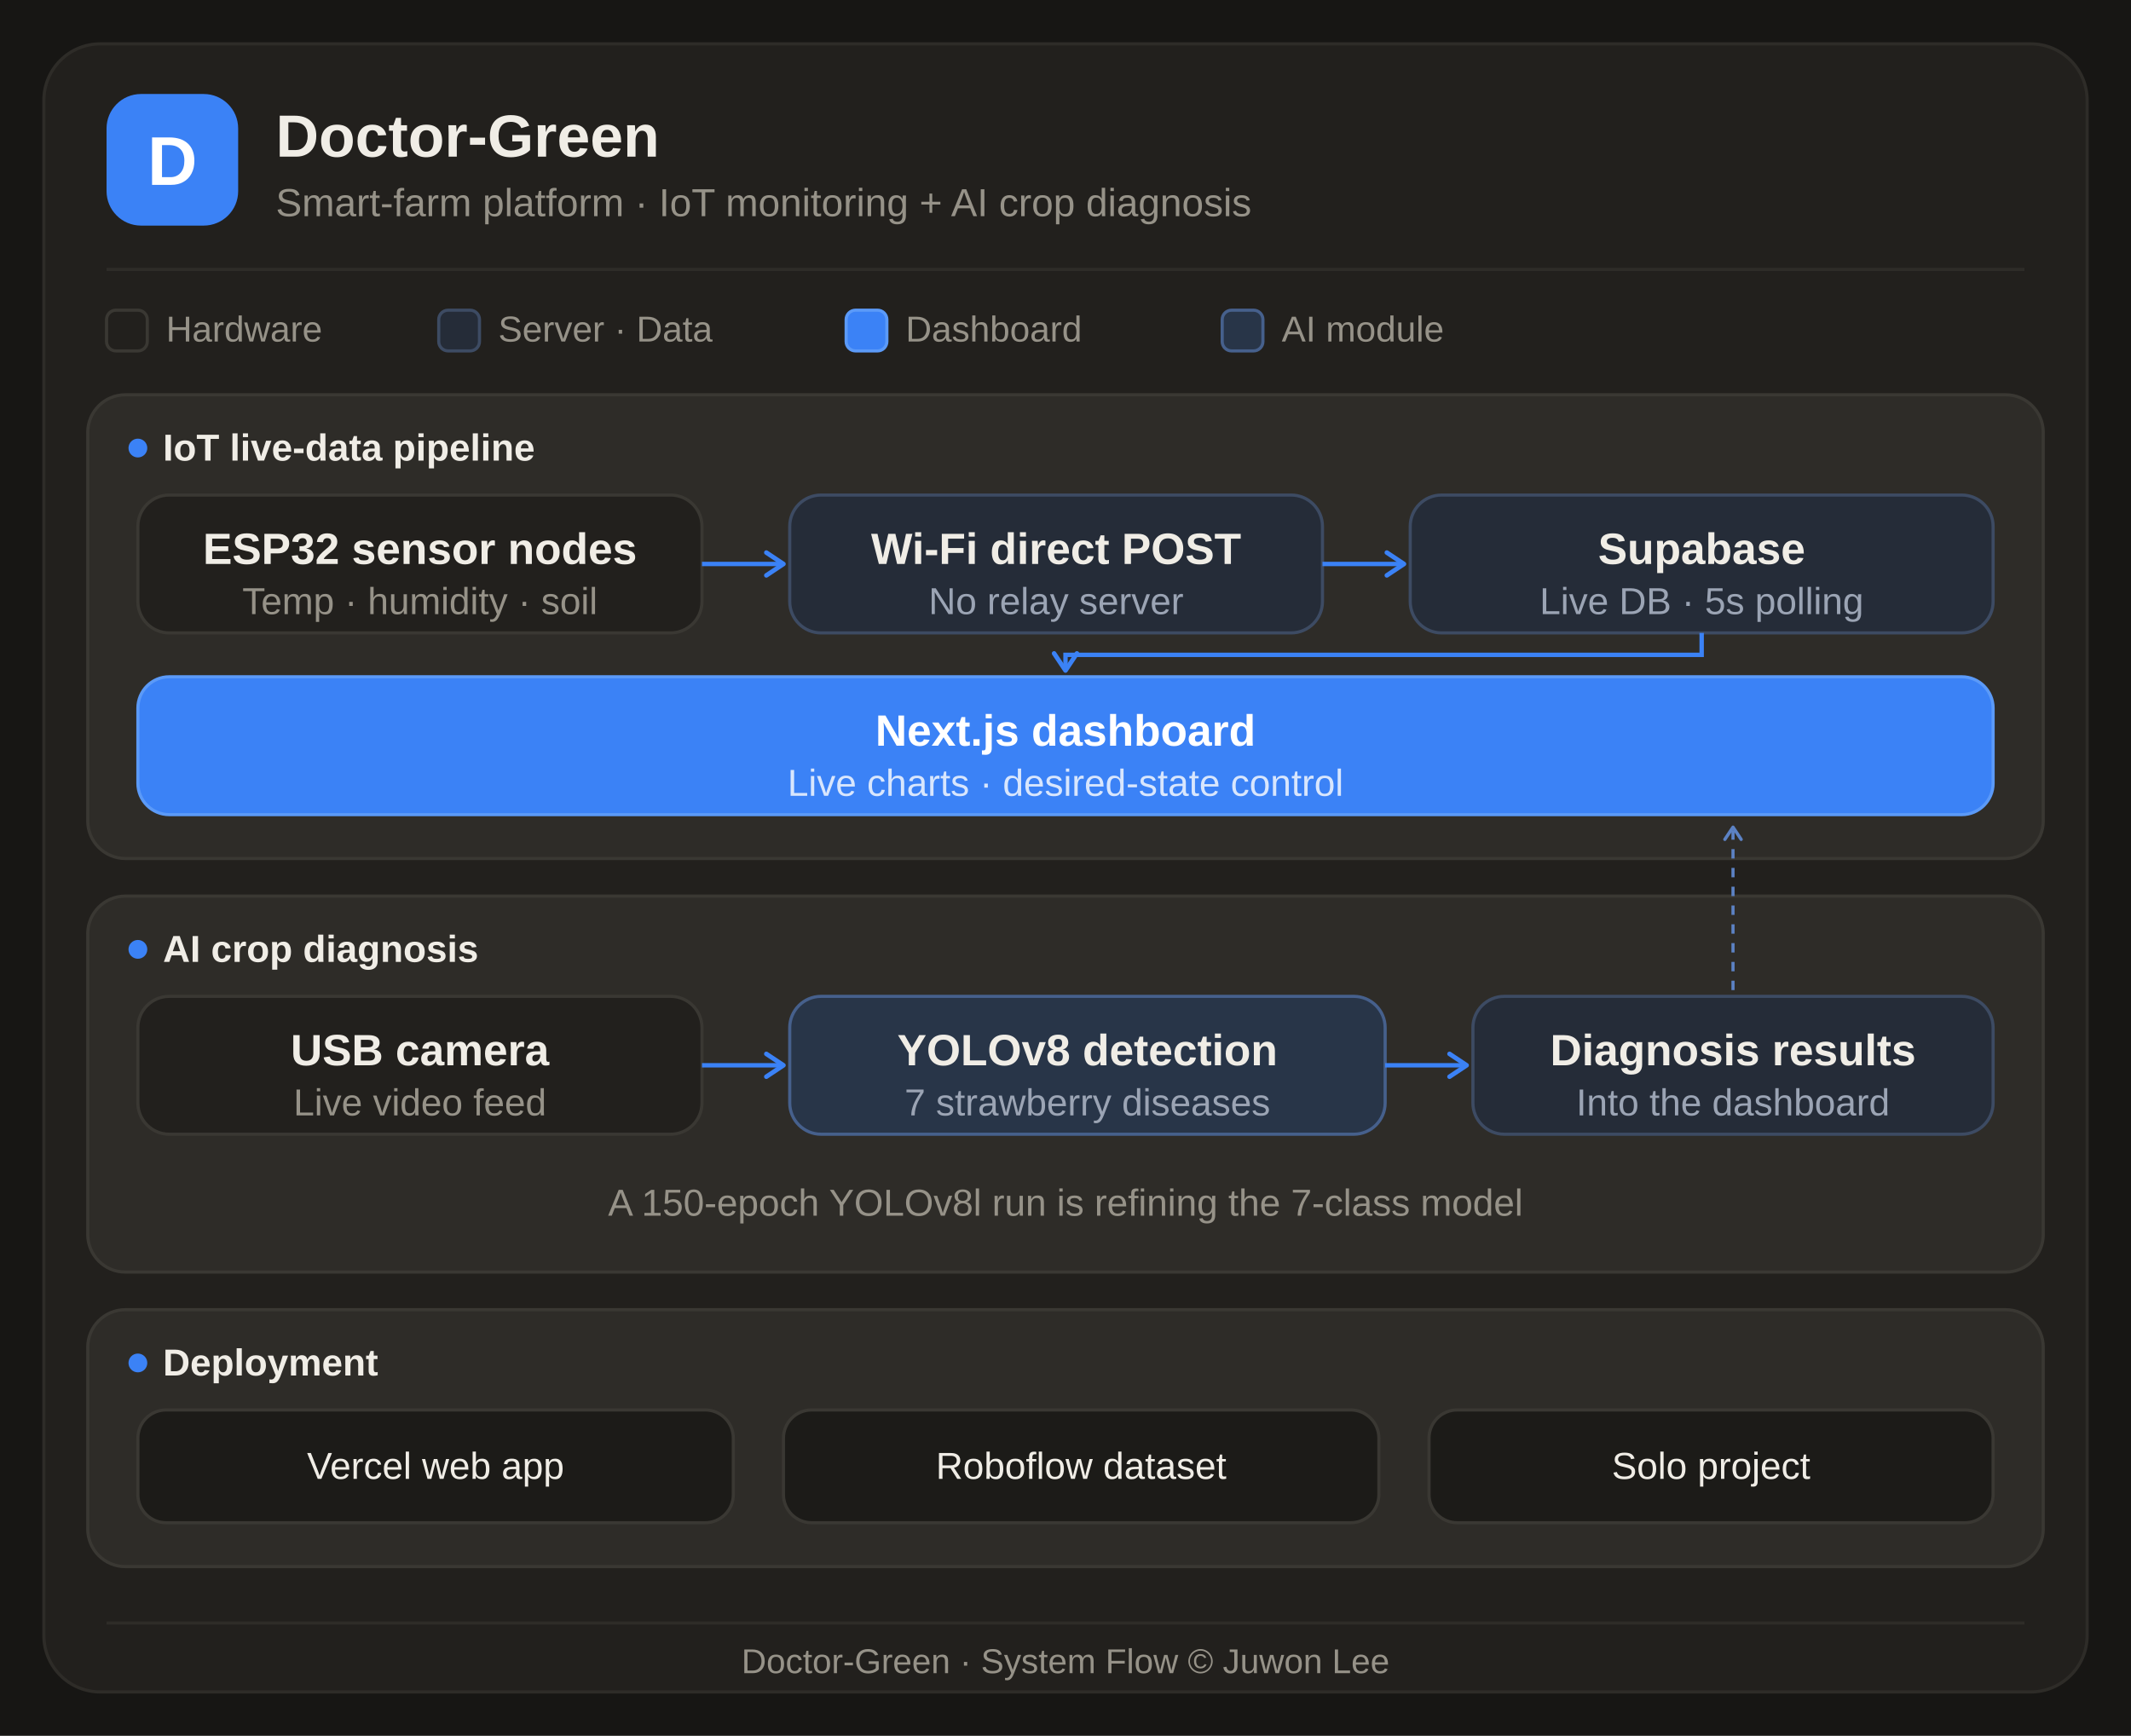
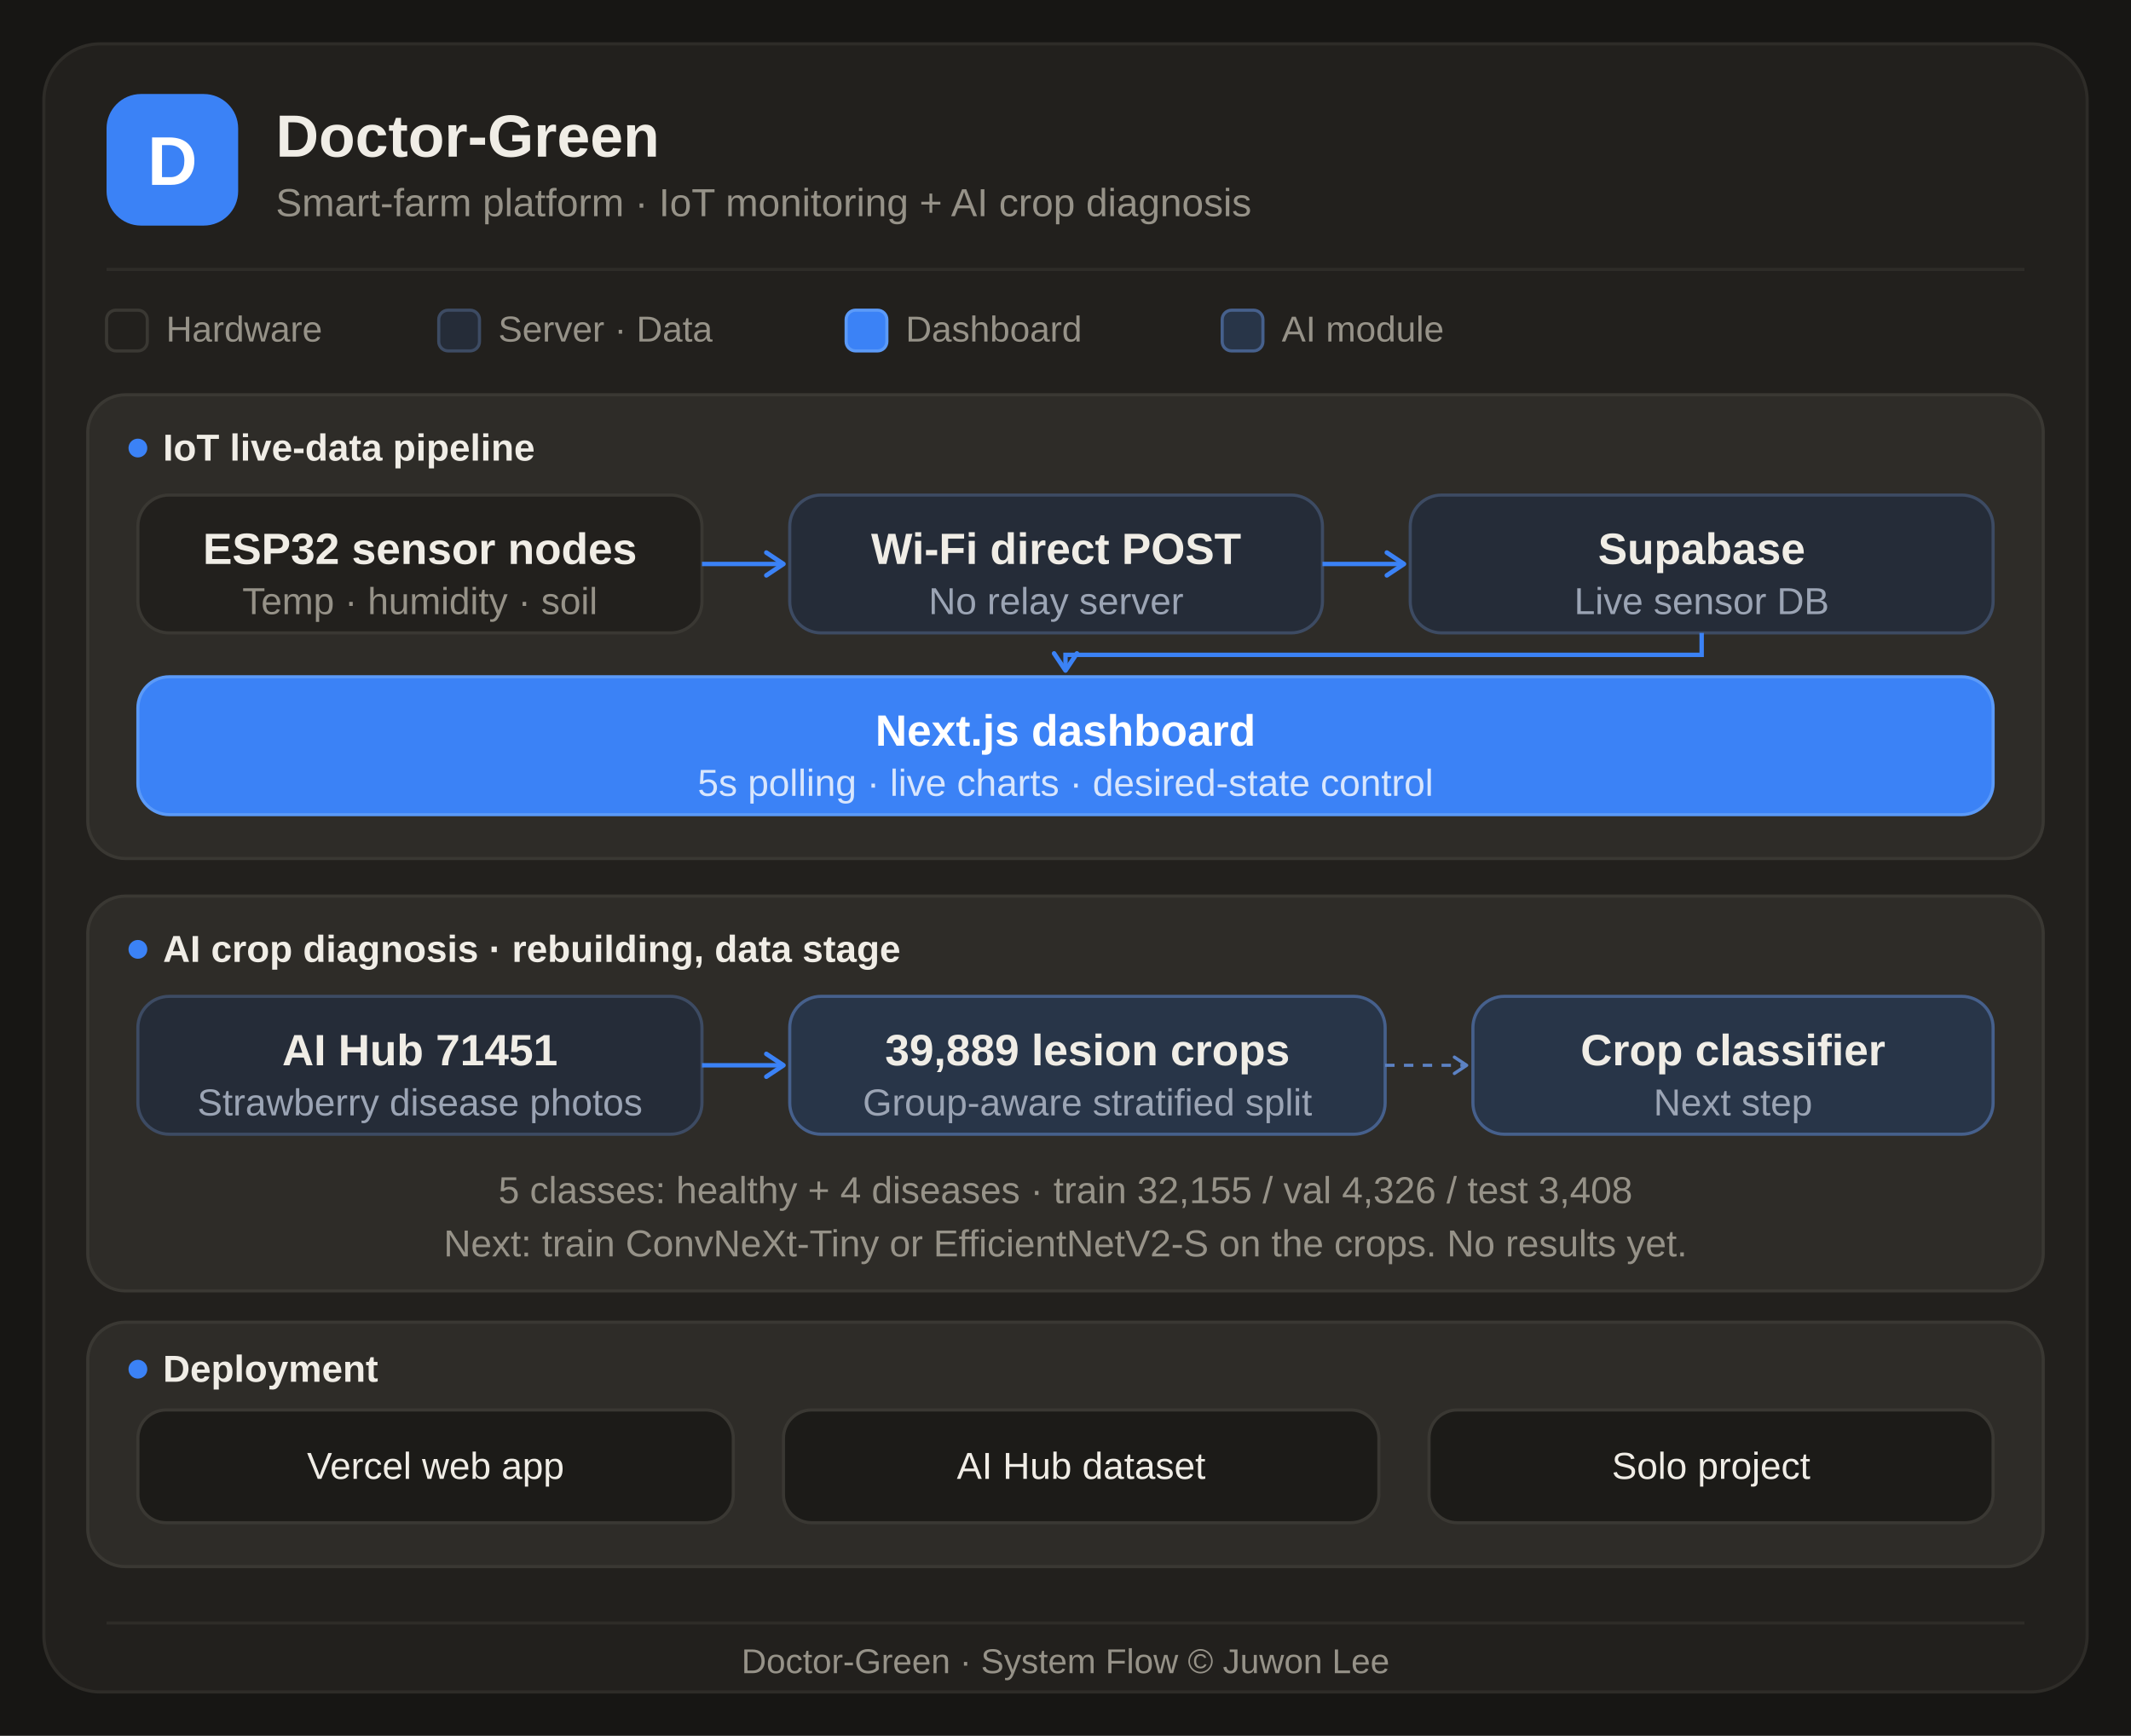
<svg xmlns="http://www.w3.org/2000/svg" width="680" height="554" viewBox="0 0 680 554" role="img">
  <defs>
    <marker id="arwE" viewBox="0 0 10 10" refX="8" refY="5" markerWidth="6.5" markerHeight="6.5" orient="auto-start-reverse">
      <path d="M2 1L8 5L2 9" fill="none" stroke="context-stroke" stroke-width="1.6" stroke-linecap="round" stroke-linejoin="round" />
    </marker>
  </defs>
  <style>
text{font-family:'Pretendard','Apple SD Gothic Neo','Helvetica Neue',Arial,sans-serif}
.iaBg{fill:#171614}.iaPoster{fill:#22201D;stroke:#2E2C28}.iaLogo{fill:#3B82F6}.iaLogoR{fill:#FFFFFF;font-size:22px;font-weight:600}
.iaTtl{fill:#F0EDE6;font-size:19px;font-weight:600}.iaSub{fill:#969288;font-size:12.5px}.iaHdiv{stroke:#2E2C28}.iaFdiv{stroke:#2E2C28}
.iaSec{fill:#2E2C28;stroke:#3A3833}.iaDot{fill:#3B82F6}.iaLab{fill:#F0EDE6;font-size:12px;font-weight:600}.iaLeg{fill:#969288;font-size:11.5px}
.iaSw1{fill:#22201D;stroke:#3A3833}.iaSw2{fill:#252C38;stroke:#3D4B63}.iaSw3{fill:#3B82F6;stroke:#5B9AF8}.iaSw4{fill:#1C1B18;stroke:#3A3833}
.iaEbox{fill:#22201D;stroke:#3A3833}.iaEt{fill:#F0EDE6;font-size:14px;font-weight:600}.iaEs{fill:#969288;font-size:12px}
.iaArw{stroke:#3B82F6;stroke-width:1.4;fill:none}.iaLeader{stroke:#5C82C4;stroke-width:1;stroke-dasharray:3 3;fill:none}.iaMgr{stroke:#3B82F6;stroke-width:1.5;fill:none}
.iaMbox{fill:#3B82F6;stroke:#5B9AF8}.iaMt{fill:#FFFFFF;font-size:14px;font-weight:600}.iaMs{fill:#D8E6FD;font-size:12px}
.iaCcard{fill:#252C38;stroke:#3D4B63}.iaCt{fill:#F0EDE6;font-size:14px;font-weight:600}.iaCl{fill:#9BA4B4;font-size:12px}
.iaPcbox{fill:#283548;stroke:#46608C}.iaPt{fill:#F0EDE6;font-size:14px;font-weight:600}.iaPs{fill:#9BA4B4;font-size:12px}
.iaChip{fill:#1C1B18;stroke:#3A3833}.iaChx{fill:#F0EDE6;font-size:12px}.iaFoot{fill:#969288;font-size:11px}
</style>
  <rect class="iaBg" x="0" y="0" width="680" height="554" />
  <rect class="iaPoster" x="14" y="14" width="652" height="526" rx="18" />
  <rect class="iaLogo" x="34" y="30" width="42" height="42" rx="11" />
  <text class="iaLogoR" x="55" y="59" text-anchor="middle">D</text>
  <text class="iaTtl" x="88" y="50">Doctor-Green</text>
  <text class="iaSub" x="88" y="69">Smart-farm platform · IoT monitoring + AI crop diagnosis</text>
  <line class="iaHdiv" x1="34" y1="86" x2="646" y2="86" />
  <rect class="iaSw1" x="34" y="99" width="13" height="13" rx="3" />
  <text class="iaLeg" x="53" y="109">Hardware</text>
  <rect class="iaSw2" x="140" y="99" width="13" height="13" rx="3" />
  <text class="iaLeg" x="159" y="109">Server · Data</text>
  <rect class="iaSw3" x="270" y="99" width="13" height="13" rx="3" />
  <text class="iaLeg" x="289" y="109">Dashboard</text>
  <rect class="iaPcbox" x="390" y="99" width="13" height="13" rx="3" />
  <text class="iaLeg" x="409" y="109">AI module</text>
  <rect class="iaSec" x="28" y="126" width="624" height="148" rx="12" />
  <circle class="iaDot" cx="44" cy="143" r="3" />
  <text class="iaLab" x="52" y="147">IoT live-data pipeline</text>
  <rect class="iaEbox" x="44" y="158" width="180" height="44" rx="10" />
  <text class="iaEt" x="134" y="180" text-anchor="middle">ESP32 sensor nodes</text>
  <text class="iaEs" x="134" y="196" text-anchor="middle">Temp · humidity · soil</text>
  <line class="iaArw" x1="224" y1="180" x2="250" y2="180" marker-end="url(#arwE)" />
  <rect class="iaCcard" x="252" y="158" width="170" height="44" rx="10" />
  <text class="iaCt" x="337" y="180" text-anchor="middle">Wi-Fi direct POST</text>
  <text class="iaCl" x="337" y="196" text-anchor="middle">No relay server</text>
  <line class="iaArw" x1="422" y1="180" x2="448" y2="180" marker-end="url(#arwE)" />
  <rect class="iaCcard" x="450" y="158" width="186" height="44" rx="10" />
  <text class="iaCt" x="543" y="180" text-anchor="middle">Supabase</text>
-   <text class="iaCl" x="543" y="196" text-anchor="middle">Live DB · 5s polling</text>
+   <text class="iaCl" x="543" y="196" text-anchor="middle">Live sensor DB</text>
  <path class="iaArw" d="M543 202 V209 H340 V214" marker-end="url(#arwE)" />
  <rect class="iaMbox" x="44" y="216" width="592" height="44" rx="10" />
  <text class="iaMt" x="340" y="238" text-anchor="middle">Next.js dashboard</text>
-   <text class="iaMs" x="340" y="254" text-anchor="middle">Live charts · desired-state control</text>
-   <rect class="iaSec" x="28" y="286" width="624" height="120" rx="12" />
+   <text class="iaMs" x="340" y="254" text-anchor="middle">5s polling · live charts · desired-state control</text>
+   <rect class="iaSec" x="28" y="286" width="624" height="126" rx="12" />
  <circle class="iaDot" cx="44" cy="303" r="3" />
-   <text class="iaLab" x="52" y="307">AI crop diagnosis</text>
-   <rect class="iaEbox" x="44" y="318" width="180" height="44" rx="10" />
-   <text class="iaEt" x="134" y="340" text-anchor="middle">USB camera</text>
-   <text class="iaEs" x="134" y="356" text-anchor="middle">Live video feed</text>
+   <text class="iaLab" x="52" y="307">AI crop diagnosis · rebuilding, data stage</text>
+   <rect class="iaCcard" x="44" y="318" width="180" height="44" rx="10" />
+   <text class="iaCt" x="134" y="340" text-anchor="middle">AI Hub 71451</text>
+   <text class="iaCl" x="134" y="356" text-anchor="middle">Strawberry disease photos</text>
  <line class="iaArw" x1="224" y1="340" x2="250" y2="340" marker-end="url(#arwE)" />
  <rect class="iaPcbox" x="252" y="318" width="190" height="44" rx="10" />
-   <text class="iaPt" x="347" y="340" text-anchor="middle">YOLOv8 detection</text>
-   <text class="iaPs" x="347" y="356" text-anchor="middle">7 strawberry diseases</text>
-   <line class="iaArw" x1="442" y1="340" x2="468" y2="340" marker-end="url(#arwE)" />
-   <rect class="iaCcard" x="470" y="318" width="166" height="44" rx="10" />
-   <text class="iaCt" x="553" y="340" text-anchor="middle">Diagnosis results</text>
-   <text class="iaCl" x="553" y="356" text-anchor="middle">Into the dashboard</text>
-   <line class="iaLeader" x1="553" y1="316" x2="553" y2="264" marker-end="url(#arwE)" />
-   <text class="iaEs" x="340" y="388" text-anchor="middle">A 150-epoch YOLOv8l run is refining the 7-class model</text>
-   <rect class="iaSec" x="28" y="418" width="624" height="82" rx="12" />
-   <circle class="iaDot" cx="44" cy="435" r="3" />
-   <text class="iaLab" x="52" y="439">Deployment</text>
+   <text class="iaPt" x="347" y="340" text-anchor="middle">39,889 lesion crops</text>
+   <text class="iaPs" x="347" y="356" text-anchor="middle">Group-aware stratified split</text>
+   <line class="iaLeader" x1="442" y1="340" x2="468" y2="340" marker-end="url(#arwE)" />
+   <rect class="iaPcbox" x="470" y="318" width="166" height="44" rx="10" />
+   <text class="iaPt" x="553" y="340" text-anchor="middle">Crop classifier</text>
+   <text class="iaPs" x="553" y="356" text-anchor="middle">Next step</text>
+   <text class="iaEs" x="340" y="384" text-anchor="middle">5 classes: healthy + 4 diseases · train 32,155 / val 4,326 / test 3,408</text>
+   <text class="iaEs" x="340" y="401" text-anchor="middle">Next: train ConvNeXt-Tiny or EfficientNetV2-S on the crops. No results yet.</text>
+   <rect class="iaSec" x="28" y="422" width="624" height="78" rx="12" />
+   <circle class="iaDot" cx="44" cy="437" r="3" />
+   <text class="iaLab" x="52" y="441">Deployment</text>
  <rect class="iaChip" x="44" y="450" width="190" height="36" rx="9" />
  <text class="iaChx" x="139" y="472" text-anchor="middle">Vercel web app</text>
  <rect class="iaChip" x="250" y="450" width="190" height="36" rx="9" />
-   <text class="iaChx" x="345" y="472" text-anchor="middle">Roboflow dataset</text>
+   <text class="iaChx" x="345" y="472" text-anchor="middle">AI Hub dataset</text>
  <rect class="iaChip" x="456" y="450" width="180" height="36" rx="9" />
  <text class="iaChx" x="546" y="472" text-anchor="middle">Solo project</text>
  <line class="iaFdiv" x1="34" y1="518" x2="646" y2="518" />
  <text class="iaFoot" x="340" y="534" text-anchor="middle">Doctor-Green · System Flow © Juwon Lee</text>
</svg>
